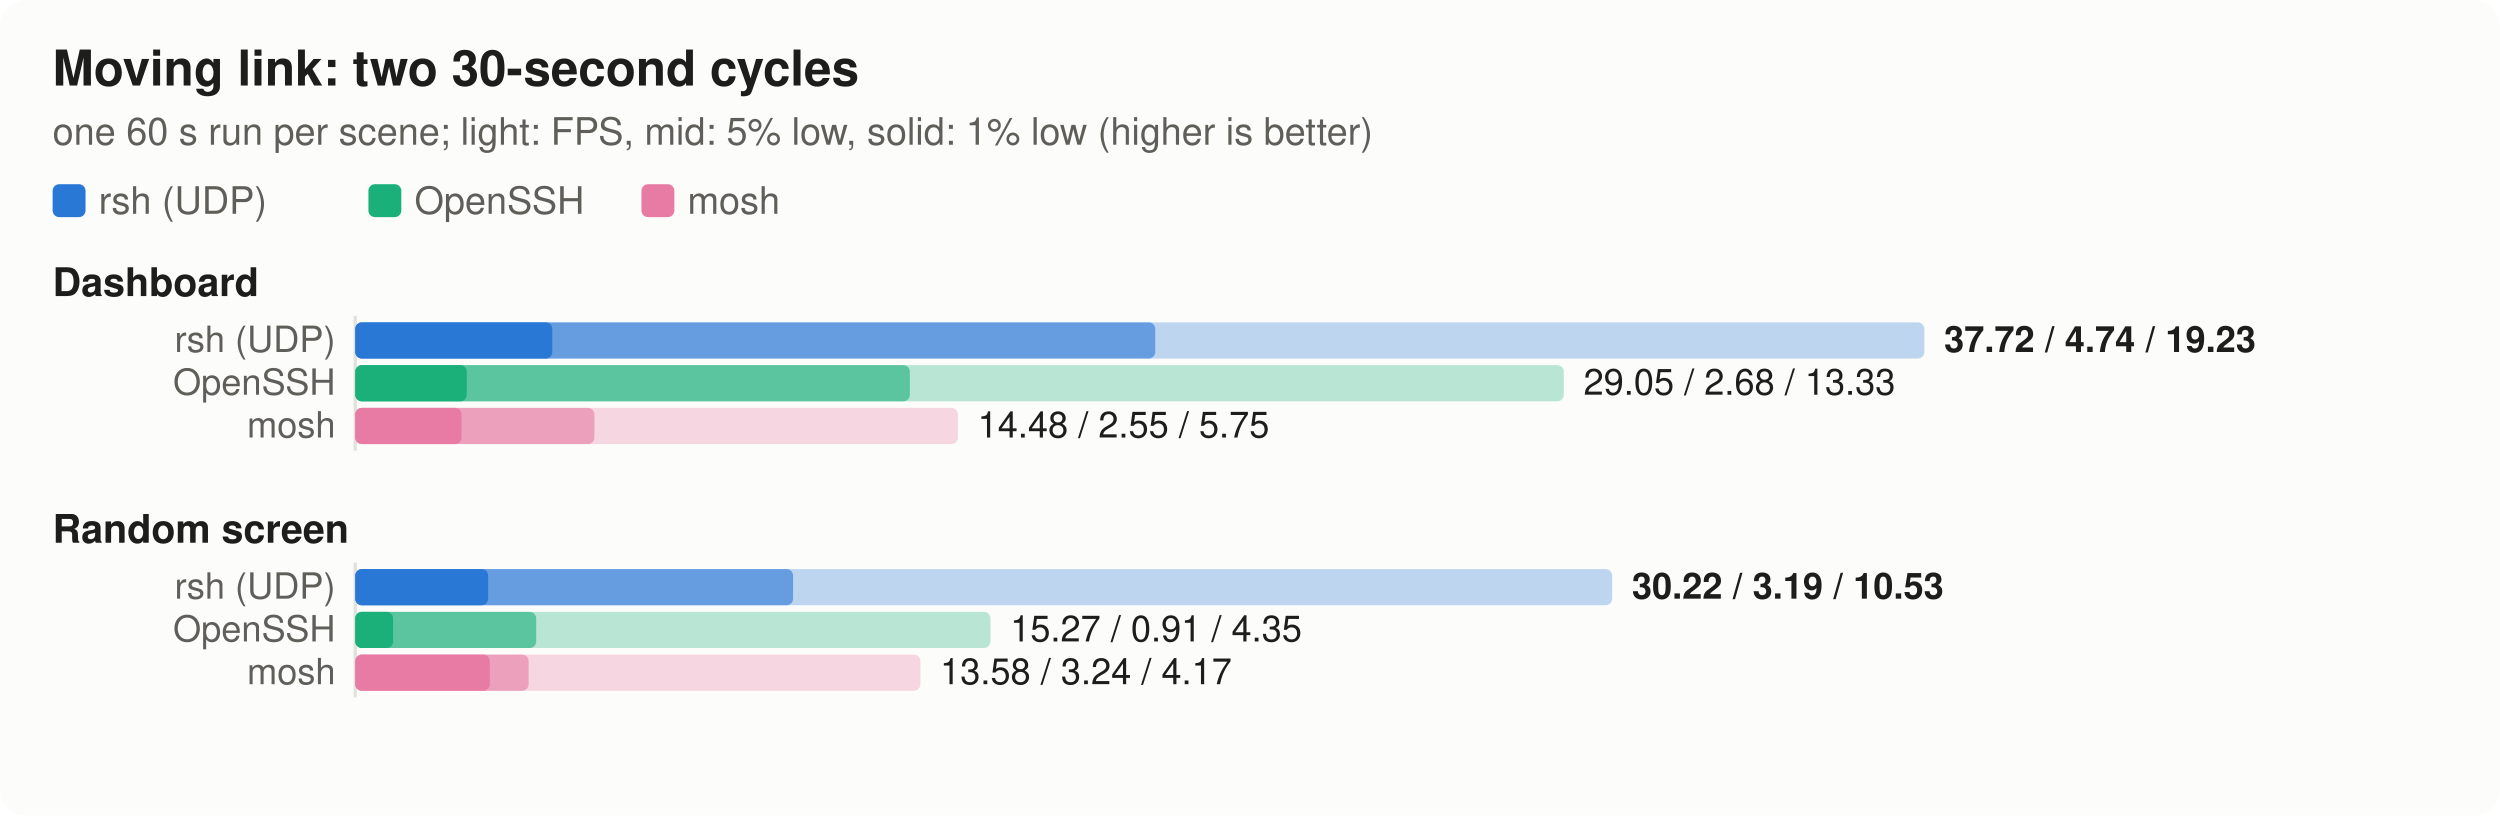
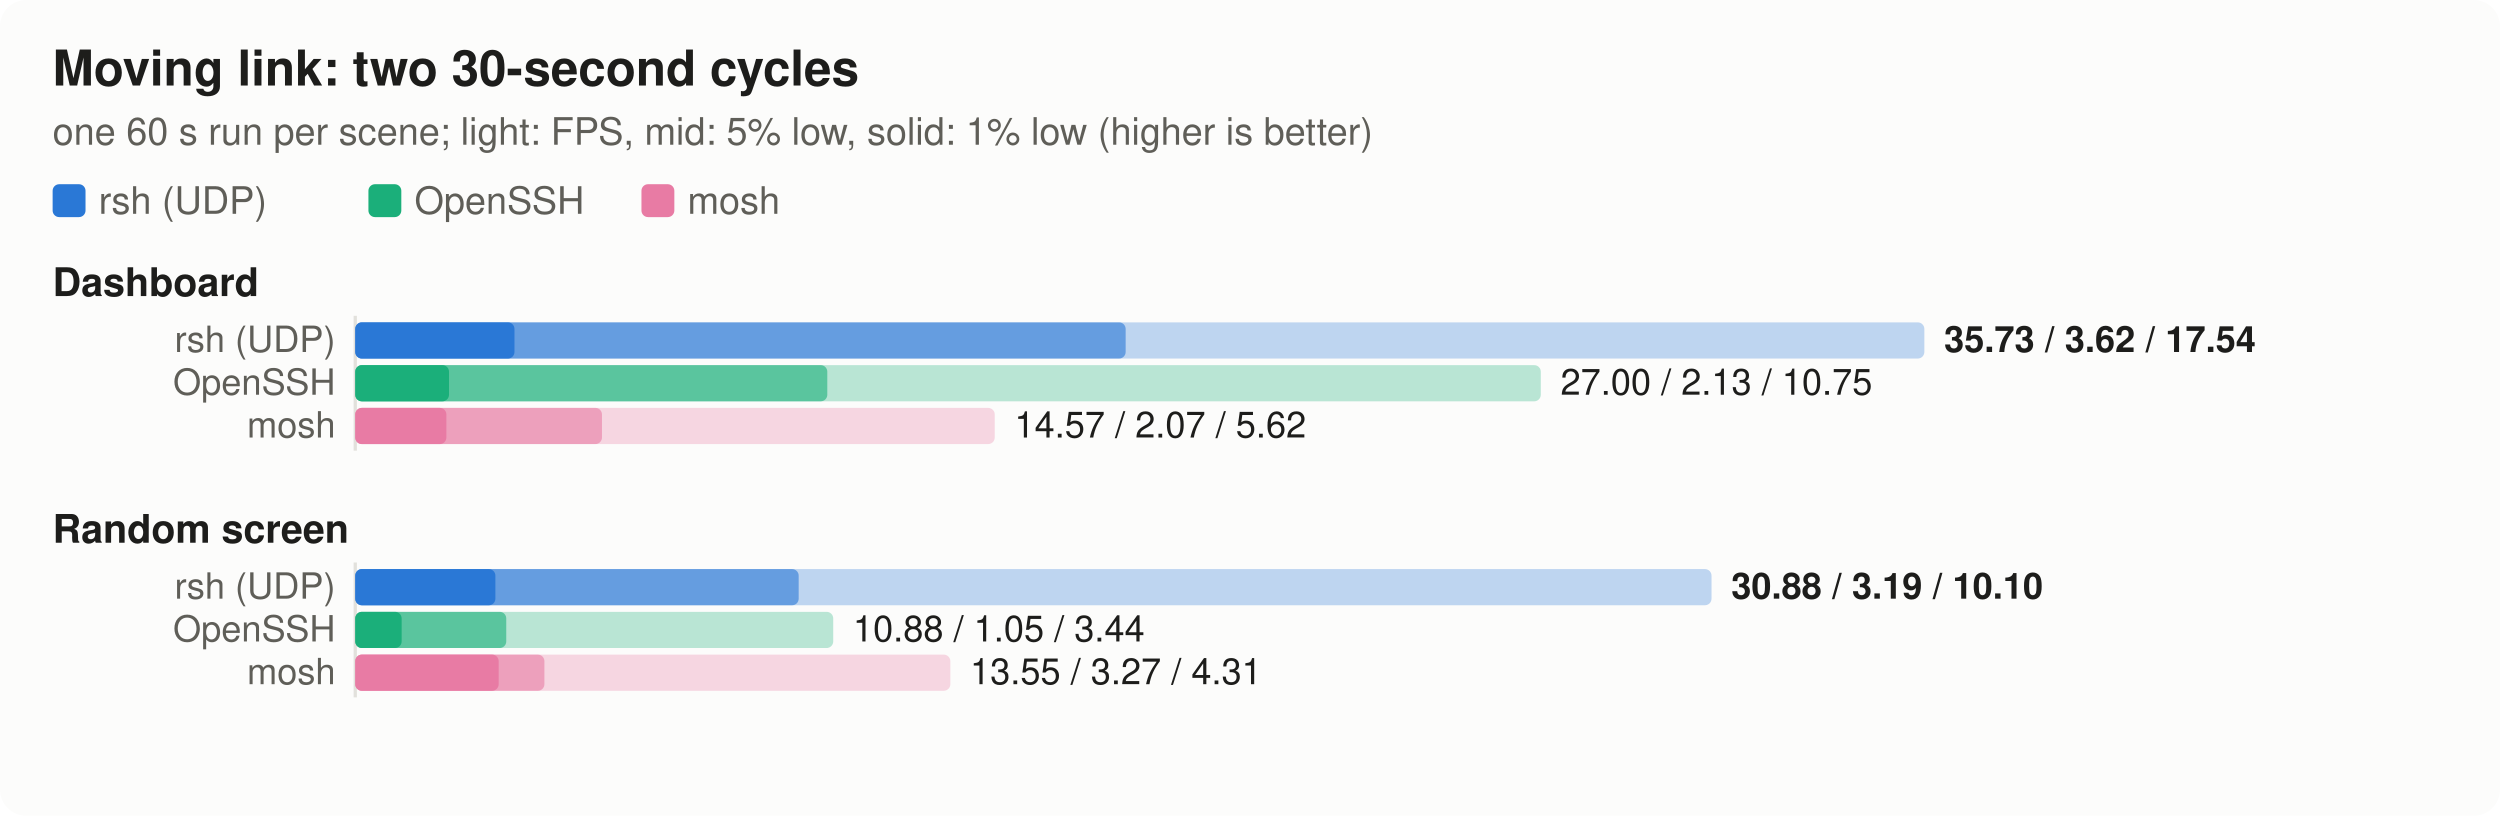
<svg xmlns="http://www.w3.org/2000/svg" width="760" height="248" viewBox="0 0 760 248" role="img" aria-label="Moving link: two 30-second cycles">
  <style>svg{font-family:-apple-system,BlinkMacSystemFont,'Segoe UI',Helvetica,Arial,sans-serif}.bg{fill:#fcfcfb}.t1{fill:#1d1d1b}.t2{fill:#5f5e58}.axis{stroke:#e2e1dc}.s-rsh{fill:#2a78d6}.s-ssh{fill:#1baf7a}.s-mosh{fill:#e87ba4}@media (prefers-color-scheme:dark){.bg{fill:#1a1a19}.t1{fill:#f0efec}.t2{fill:#c3c2b7}.axis{stroke:#3a3a37}.s-rsh{fill:#3987e5}.s-ssh{fill:#199e70}.s-mosh{fill:#d55181}}</style>
  <rect class="bg" width="100%" height="100%" rx="8" />
  <text class="t1" x="16" y="26" font-size="15" font-weight="600">Moving link: two 30-second cycles</text>
  <text class="t2" x="16" y="44" font-size="11.5">one 60 s run per scene; light: FPS, mid: 5% low, solid: 1% low (higher is better)</text>
  <rect class="s-rsh" x="16" y="56" width="10" height="10" rx="2" />
  <text class="t2" x="30" y="65" font-size="11.5">rsh (UDP)</text>
  <rect class="s-ssh" x="112" y="56" width="10" height="10" rx="2" />
  <text class="t2" x="126" y="65" font-size="11.5">OpenSSH</text>
  <rect class="s-mosh" x="195" y="56" width="10" height="10" rx="2" />
  <text class="t2" x="209" y="65" font-size="11.5">mosh</text>
  <text class="t1" x="16" y="90" font-size="12" font-weight="600">Dashboard</text>
  <line class="axis" x1="108" y1="96" x2="108" y2="137" stroke-width="1" />
  <text class="t2" x="102" y="107" font-size="11" text-anchor="end">rsh (UDP)</text>
  <rect class="s-rsh" x="108" y="98" width="477.0" height="11" rx="2" opacity="0.3" />
-   <rect class="s-rsh" x="108" y="98" width="243.2" height="11" rx="2" opacity="0.6" />
-   <rect class="s-rsh" x="108" y="98" width="59.9" height="11" rx="2" />
-   <text class="t1" x="591.0" y="107" font-size="11" font-weight="600">37.72 / 4.74 / 19.23</text>
+   <rect class="s-rsh" x="108" y="98" width="234.2" height="11" rx="2" opacity="0.6" />
+   <rect class="s-rsh" x="108" y="98" width="48.4" height="11" rx="2" />
+   <text class="t1" x="591.0" y="107" font-size="11" font-weight="600">35.73 / 3.62 / 17.54</text>
  <text class="t2" x="102" y="120" font-size="11" text-anchor="end">OpenSSH</text>
-   <rect class="s-ssh" x="108" y="111" width="367.4" height="11" rx="2" opacity="0.3" />
-   <rect class="s-ssh" x="108" y="111" width="168.6" height="11" rx="2" opacity="0.6" />
-   <rect class="s-ssh" x="108" y="111" width="33.9" height="11" rx="2" />
-   <text class="t1" x="481.4" y="120" font-size="11">29.05 / 2.68 / 13.33</text>
+   <rect class="s-ssh" x="108" y="111" width="360.4" height="11" rx="2" opacity="0.3" />
+   <rect class="s-ssh" x="108" y="111" width="143.5" height="11" rx="2" opacity="0.6" />
+   <rect class="s-ssh" x="108" y="111" width="28.5" height="11" rx="2" />
+   <text class="t1" x="474.4" y="120" font-size="11">27.00 / 2.13 / 10.75</text>
  <text class="t2" x="102" y="133" font-size="11" text-anchor="end">mosh</text>
-   <rect class="s-mosh" x="108" y="124" width="183.2" height="11" rx="2" opacity="0.3" />
-   <rect class="s-mosh" x="108" y="124" width="72.7" height="11" rx="2" opacity="0.6" />
-   <rect class="s-mosh" x="108" y="124" width="32.3" height="11" rx="2" />
-   <text class="t1" x="297.2" y="133" font-size="11">14.48 / 2.55 / 5.75</text>
+   <rect class="s-mosh" x="108" y="124" width="194.4" height="11" rx="2" opacity="0.3" />
+   <rect class="s-mosh" x="108" y="124" width="75.0" height="11" rx="2" opacity="0.6" />
+   <rect class="s-mosh" x="108" y="124" width="27.7" height="11" rx="2" />
+   <text class="t1" x="308.4" y="133" font-size="11">14.57 / 2.07 / 5.62</text>
  <text class="t1" x="16" y="165" font-size="12" font-weight="600">Random screen</text>
  <line class="axis" x1="108" y1="171" x2="108" y2="212" stroke-width="1" />
  <text class="t2" x="102" y="182" font-size="11" text-anchor="end">rsh (UDP)</text>
-   <rect class="s-rsh" x="108" y="173" width="382.1" height="11" rx="2" opacity="0.3" />
-   <rect class="s-rsh" x="108" y="173" width="133.1" height="11" rx="2" opacity="0.6" />
-   <rect class="s-rsh" x="108" y="173" width="40.4" height="11" rx="2" />
-   <text class="t1" x="496.1" y="182" font-size="11" font-weight="600">30.22 / 3.19 / 10.53</text>
+   <rect class="s-rsh" x="108" y="173" width="412.3" height="11" rx="2" opacity="0.3" />
+   <rect class="s-rsh" x="108" y="173" width="134.8" height="11" rx="2" opacity="0.6" />
+   <rect class="s-rsh" x="108" y="173" width="42.6" height="11" rx="2" />
+   <text class="t1" x="526.3" y="182" font-size="11" font-weight="600">30.88 / 3.19 / 10.10</text>
  <text class="t2" x="102" y="195" font-size="11" text-anchor="end">OpenSSH</text>
-   <rect class="s-ssh" x="108" y="186" width="193.1" height="11" rx="2" opacity="0.3" />
-   <rect class="s-ssh" x="108" y="186" width="55.0" height="11" rx="2" opacity="0.6" />
-   <rect class="s-ssh" x="108" y="186" width="11.5" height="11" rx="2" />
-   <text class="t1" x="307.1" y="195" font-size="11">15.27 / 0.91 / 4.35</text>
+   <rect class="s-ssh" x="108" y="186" width="145.3" height="11" rx="2" opacity="0.3" />
+   <rect class="s-ssh" x="108" y="186" width="45.9" height="11" rx="2" opacity="0.6" />
+   <rect class="s-ssh" x="108" y="186" width="14.1" height="11" rx="2" />
+   <text class="t1" x="259.3" y="195" font-size="11">10.88 / 1.05 / 3.44</text>
  <text class="t2" x="102" y="208" font-size="11" text-anchor="end">mosh</text>
-   <rect class="s-mosh" x="108" y="199" width="171.8" height="11" rx="2" opacity="0.3" />
-   <rect class="s-mosh" x="108" y="199" width="52.7" height="11" rx="2" opacity="0.6" />
-   <rect class="s-mosh" x="108" y="199" width="40.9" height="11" rx="2" />
-   <text class="t1" x="285.8" y="208" font-size="11">13.58 / 3.24 / 4.17</text>
+   <rect class="s-mosh" x="108" y="199" width="180.9" height="11" rx="2" opacity="0.3" />
+   <rect class="s-mosh" x="108" y="199" width="57.5" height="11" rx="2" opacity="0.6" />
+   <rect class="s-mosh" x="108" y="199" width="43.6" height="11" rx="2" />
+   <text class="t1" x="294.9" y="208" font-size="11">13.55 / 3.27 / 4.31</text>
</svg>
